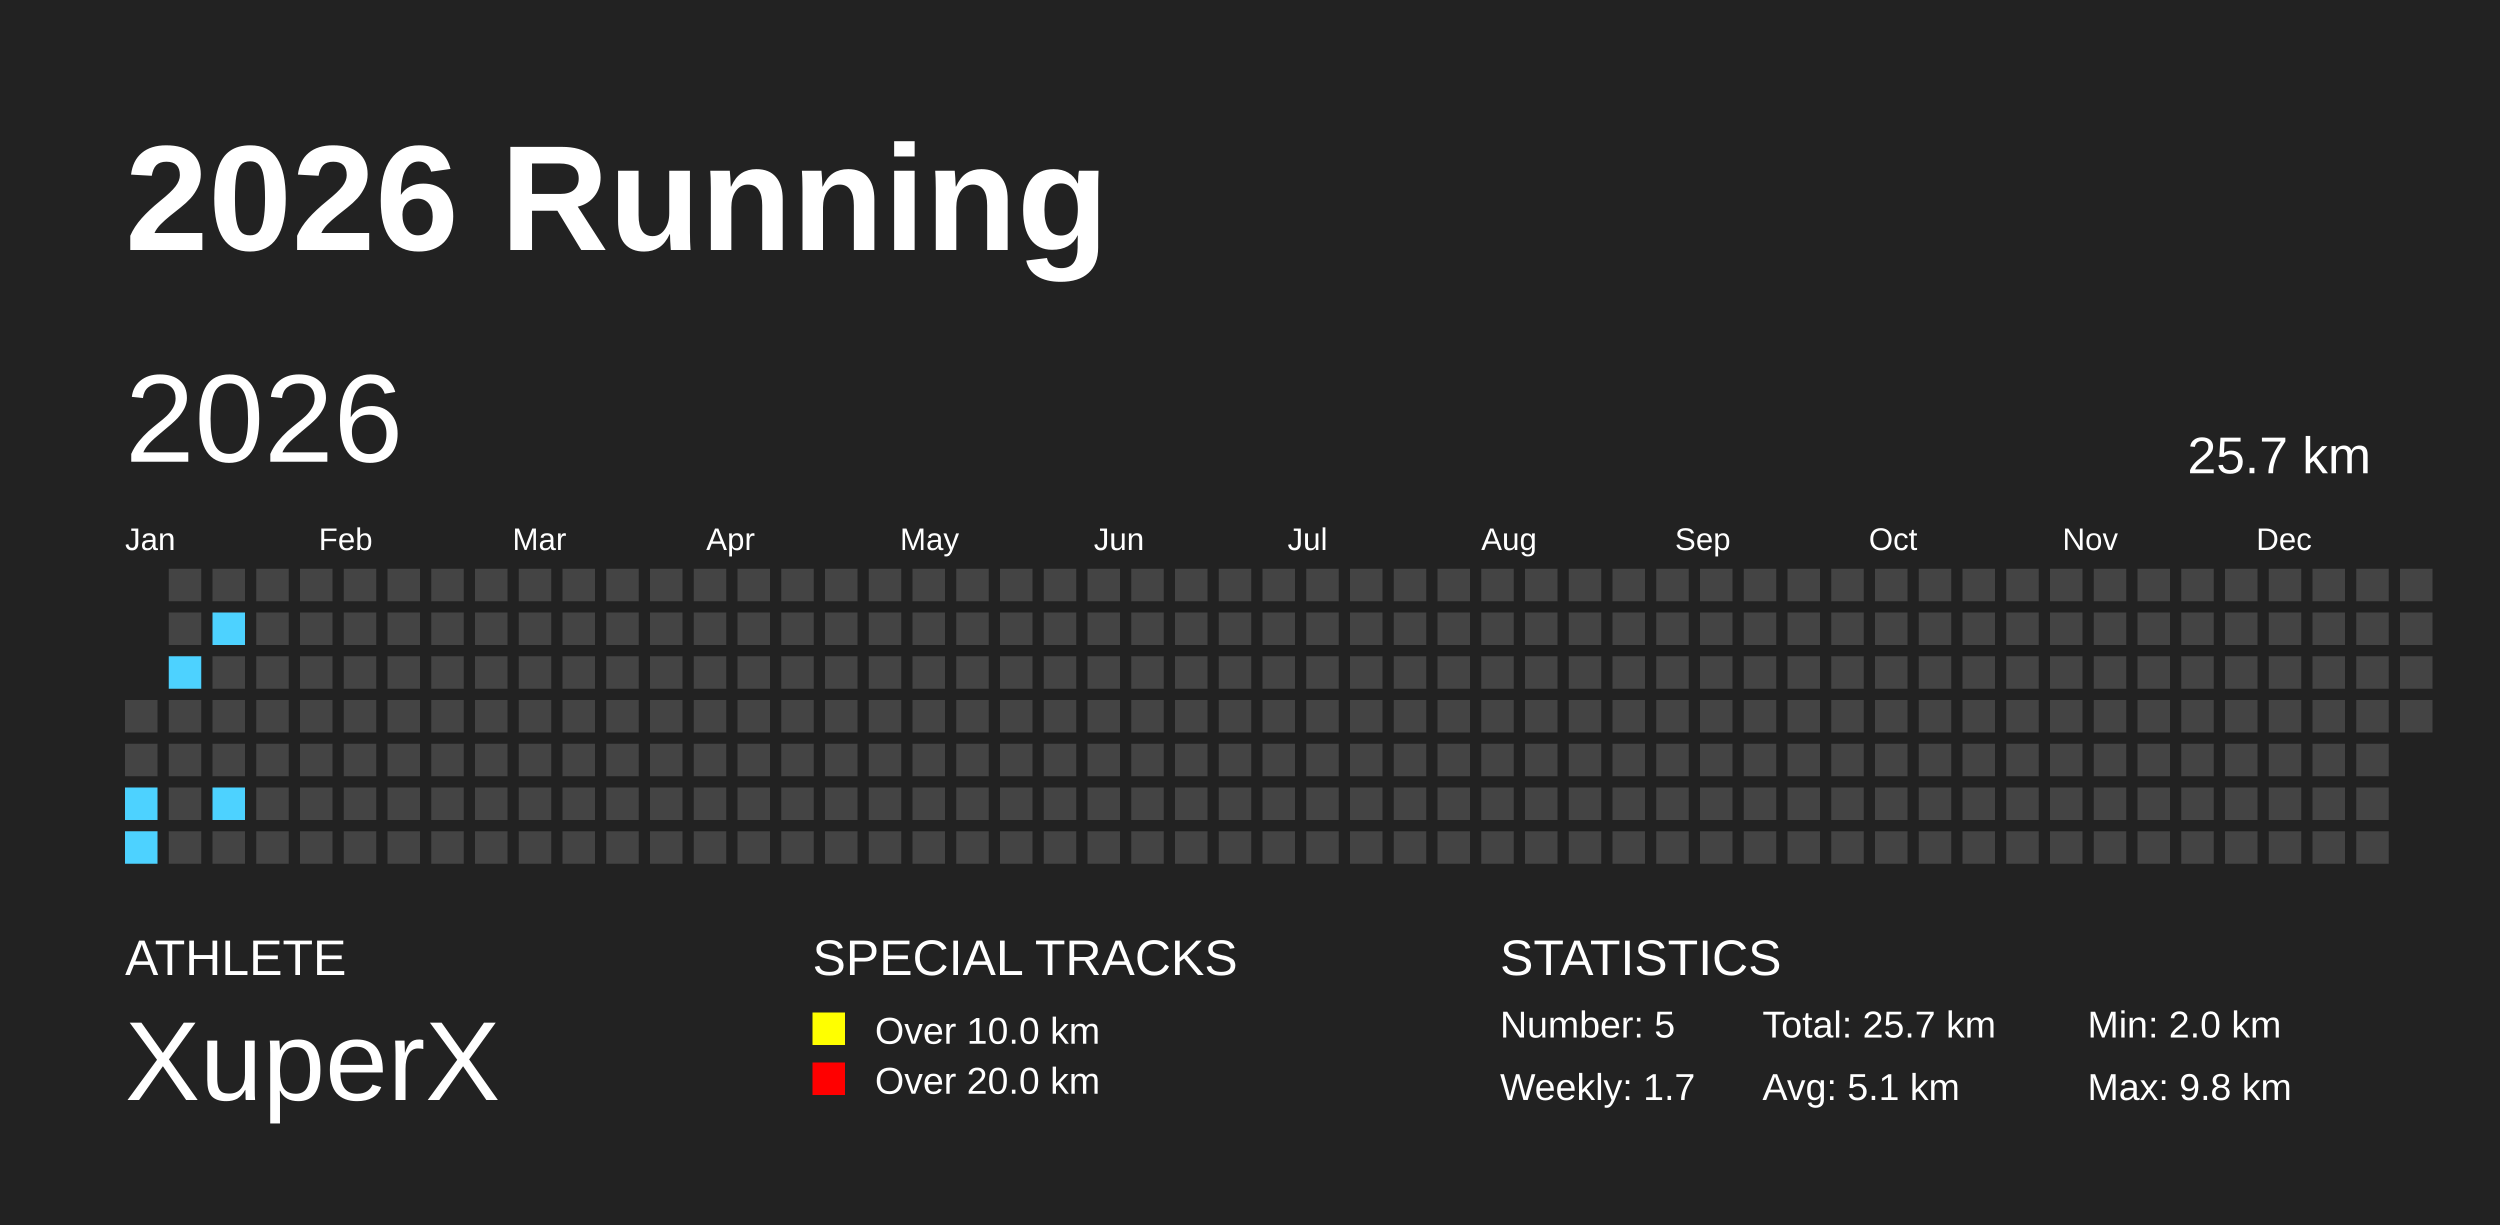
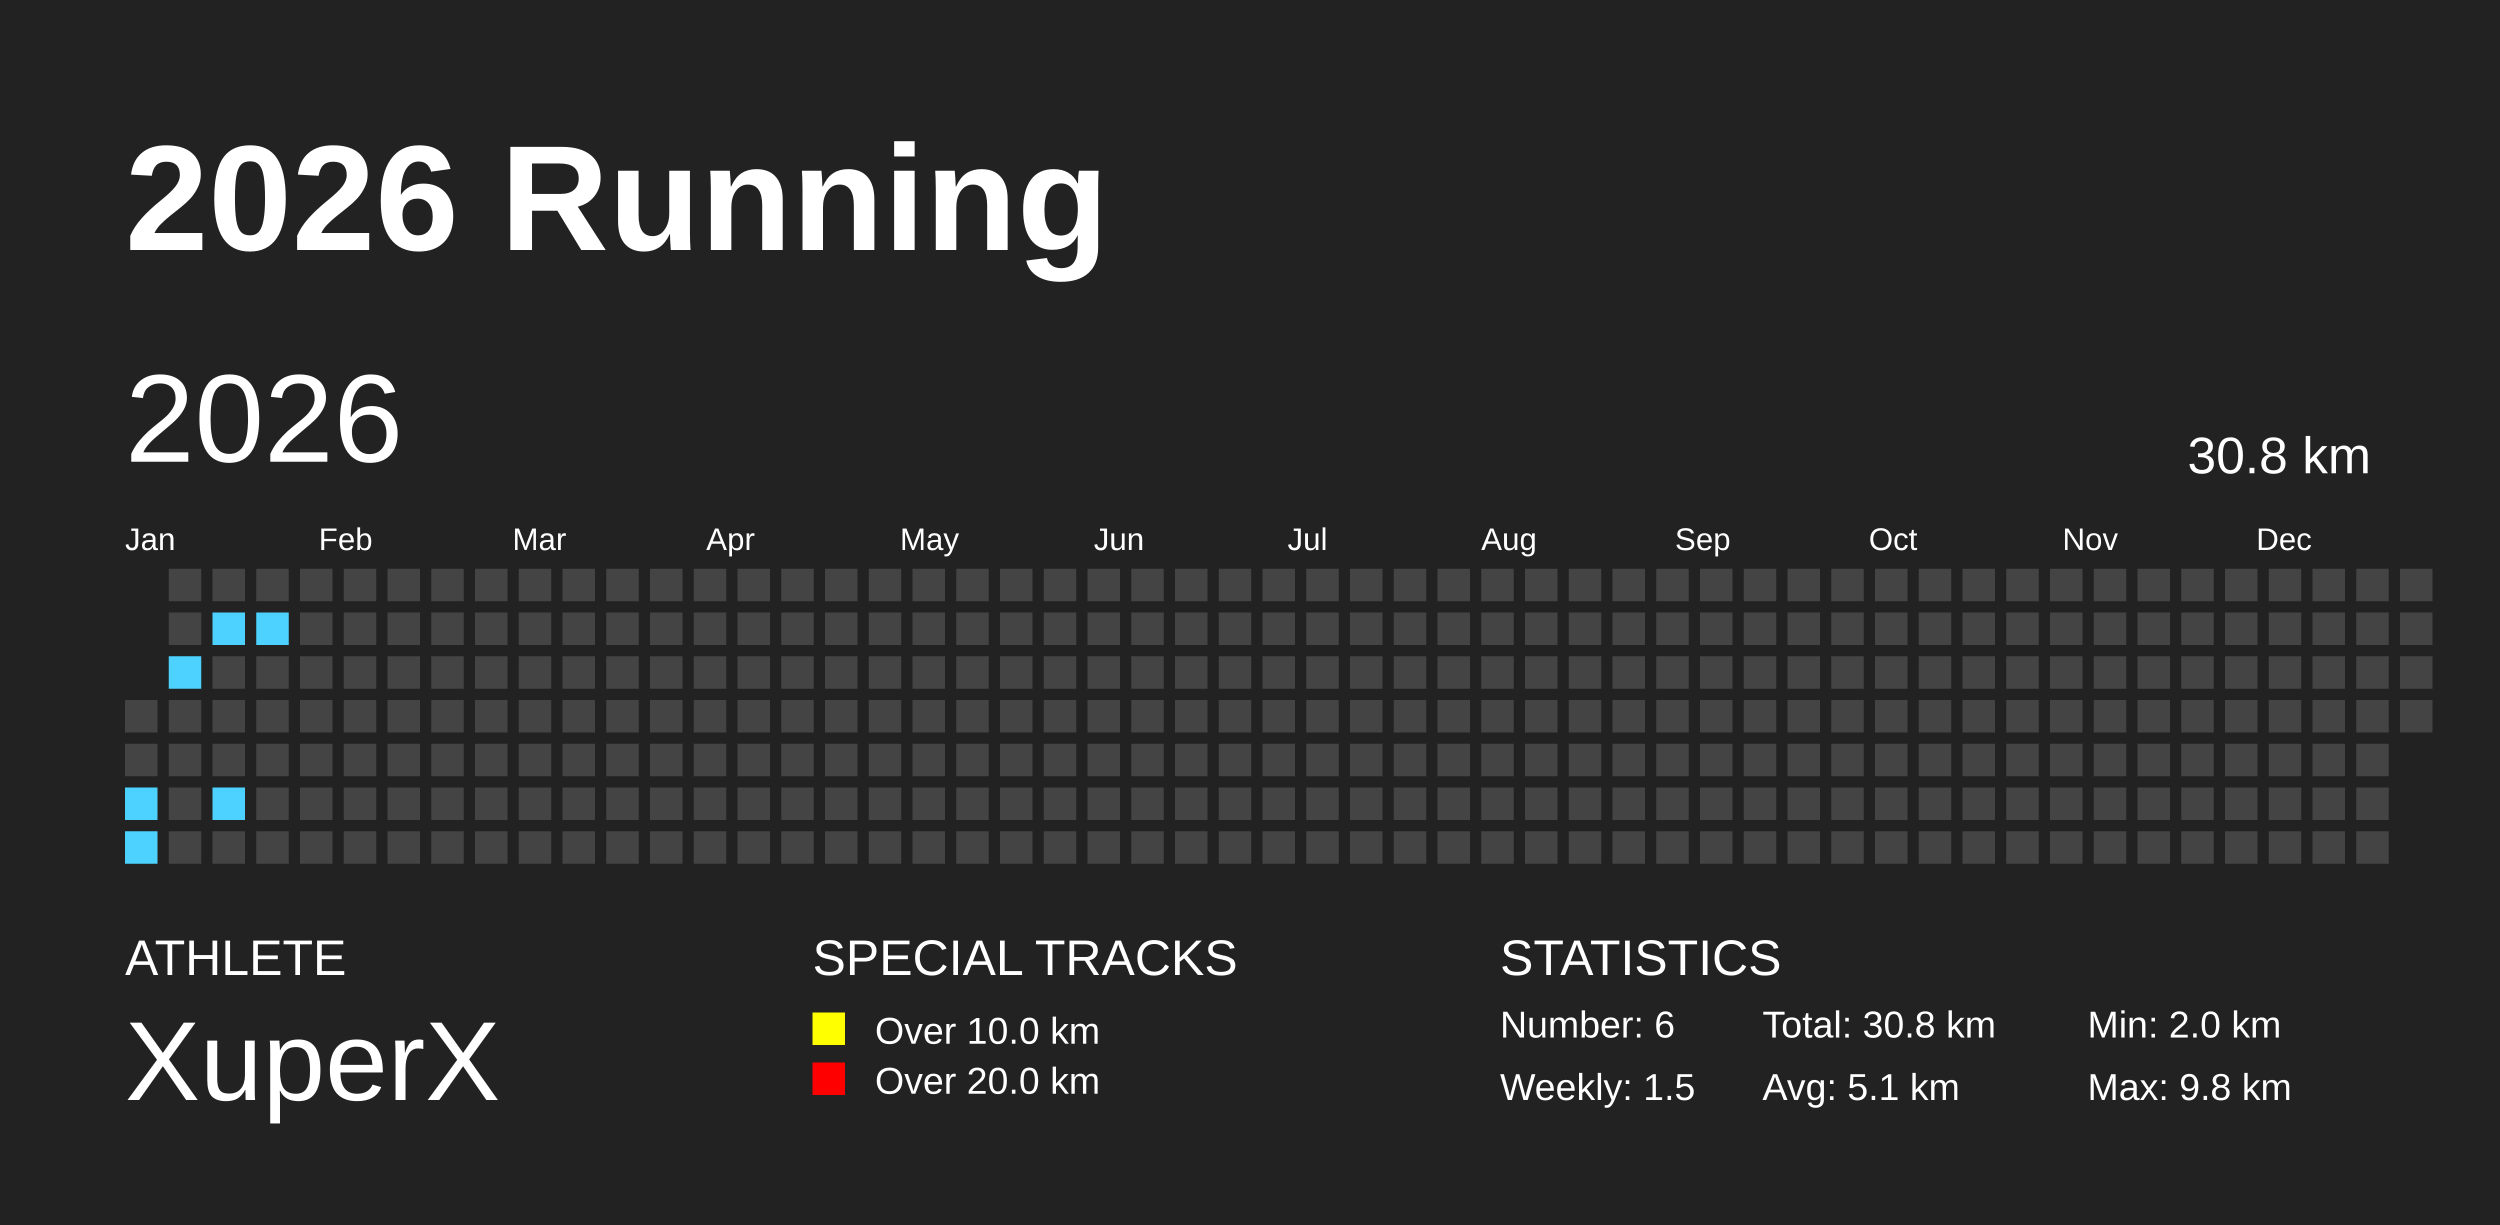
<svg xmlns="http://www.w3.org/2000/svg" baseProfile="full" height="98mm" version="1.1" viewBox="0,0,200,98" width="200mm">
  <defs />
  <rect fill="#222222" height="98" width="200" x="0" y="0" />
  <text fill="#FFFFFF" style="font-size:12px; font-family:Arial; font-weight:bold;" x="10" y="20">2026 Running</text>
  <text fill="#FFFFFF" style="font-size:4px; font-family:Arial" x="10" y="78">ATHLETE</text>
  <text fill="#FFFFFF" style="font-size:9px; font-family:Arial" x="10" y="88">XuperX</text>
  <text fill="#FFFFFF" style="font-size:4px; font-family:Arial" x="65" y="78">SPECIAL TRACKS</text>
  <rect fill="yellow" height="2.6" width="2.6" x="65" y="81" />
  <text fill="#FFFFFF" style="font-size:3px; font-family:Arial" x="70" y="83.5">Over 10.0 km</text>
  <rect fill="red" height="2.6" width="2.6" x="65" y="85" />
  <text fill="#FFFFFF" style="font-size:3px; font-family:Arial" x="70" y="87.5">Over 20.0 km</text>
  <text fill="#FFFFFF" style="font-size:4px; font-family:Arial" x="120" y="78">STATISTICS</text>
-   <text fill="#FFFFFF" style="font-size:3px; font-family:Arial" x="120" y="83">Number: 5</text>
-   <text fill="#FFFFFF" style="font-size:3px; font-family:Arial" x="120" y="88">Weekly: 1.7</text>
-   <text fill="#FFFFFF" style="font-size:3px; font-family:Arial" x="141" y="83">Total: 25.7 km</text>
+   <text fill="#FFFFFF" style="font-size:3px; font-family:Arial" x="120" y="83">Number: 6</text>
+   <text fill="#FFFFFF" style="font-size:3px; font-family:Arial" x="120" y="88">Weekly: 1.5</text>
+   <text fill="#FFFFFF" style="font-size:3px; font-family:Arial" x="141" y="83">Total: 30.8 km</text>
  <text fill="#FFFFFF" style="font-size:3px; font-family:Arial" x="141" y="88">Avg: 5.1 km</text>
  <text fill="#FFFFFF" style="font-size:3px; font-family:Arial" x="167" y="83">Min: 2.0 km</text>
  <text fill="#FFFFFF" style="font-size:3px; font-family:Arial" x="167" y="88">Max: 9.8 km</text>
  <text dominant-baseline="hanging" fill="#FFFFFF" style="font-size:10.0px; font-family:Arial;" x="10" y="30">2026</text>
-   <text dominant-baseline="hanging" fill="#FFFFFF" style="font-size:4.125px; font-family:Arial;" x="175" y="35">25.7 km</text>
+   <text dominant-baseline="hanging" fill="#FFFFFF" style="font-size:4.125px; font-family:Arial;" x="175" y="35">30.8 km</text>
  <text fill="#FFFFFF" style="font-size:2.5px; font-family:Arial" x="10.0" y="44">Jan</text>
  <text fill="#FFFFFF" style="font-size:2.5px; font-family:Arial" x="25.5" y="44">Feb</text>
  <text fill="#FFFFFF" style="font-size:2.5px; font-family:Arial" x="41.0" y="44">Mar</text>
  <text fill="#FFFFFF" style="font-size:2.5px; font-family:Arial" x="56.5" y="44">Apr</text>
  <text fill="#FFFFFF" style="font-size:2.5px; font-family:Arial" x="72.0" y="44">May</text>
  <text fill="#FFFFFF" style="font-size:2.5px; font-family:Arial" x="87.5" y="44">Jun</text>
  <text fill="#FFFFFF" style="font-size:2.5px; font-family:Arial" x="103.0" y="44">Jul</text>
  <text fill="#FFFFFF" style="font-size:2.5px; font-family:Arial" x="118.5" y="44">Aug</text>
  <text fill="#FFFFFF" style="font-size:2.5px; font-family:Arial" x="134.0" y="44">Sep</text>
  <text fill="#FFFFFF" style="font-size:2.5px; font-family:Arial" x="149.5" y="44">Oct</text>
  <text fill="#FFFFFF" style="font-size:2.5px; font-family:Arial" x="165.0" y="44">Nov</text>
  <text fill="#FFFFFF" style="font-size:2.5px; font-family:Arial" x="180.5" y="44">Dec</text>
  <rect fill="#444444" height="2.6" width="2.6" x="10.0" y="56.0" />
  <rect fill="#444444" height="2.6" width="2.6" x="10.0" y="59.5" />
  <rect fill="#4DD2FF" height="2.6" width="2.6" x="10.0" y="63.0" />
  <rect fill="#4DD2FF" height="2.6" width="2.6" x="10.0" y="66.5" />
  <rect fill="#444444" height="2.6" width="2.6" x="13.5" y="45.5" />
  <rect fill="#444444" height="2.6" width="2.6" x="13.5" y="49.0" />
  <rect fill="#4DD2FF" height="2.6" width="2.6" x="13.5" y="52.5" />
  <rect fill="#444444" height="2.6" width="2.6" x="13.5" y="56.0" />
  <rect fill="#444444" height="2.6" width="2.6" x="13.5" y="59.5" />
  <rect fill="#444444" height="2.6" width="2.6" x="13.5" y="63.0" />
  <rect fill="#444444" height="2.6" width="2.6" x="13.5" y="66.5" />
  <rect fill="#444444" height="2.6" width="2.6" x="17.0" y="45.5" />
  <rect fill="#4DD2FF" height="2.6" width="2.6" x="17.0" y="49.0" />
  <rect fill="#444444" height="2.6" width="2.6" x="17.0" y="52.5" />
  <rect fill="#444444" height="2.6" width="2.6" x="17.0" y="56.0" />
  <rect fill="#444444" height="2.6" width="2.6" x="17.0" y="59.5" />
  <rect fill="#4DD2FF" height="2.6" width="2.6" x="17.0" y="63.0" />
  <rect fill="#444444" height="2.6" width="2.6" x="17.0" y="66.5" />
  <rect fill="#444444" height="2.6" width="2.6" x="20.5" y="45.5" />
-   <rect fill="#444444" height="2.6" width="2.6" x="20.5" y="49.0" />
+   <rect fill="#4DD2FF" height="2.6" width="2.6" x="20.5" y="49.0" />
  <rect fill="#444444" height="2.6" width="2.6" x="20.5" y="52.5" />
  <rect fill="#444444" height="2.6" width="2.6" x="20.5" y="56.0" />
  <rect fill="#444444" height="2.6" width="2.6" x="20.5" y="59.5" />
  <rect fill="#444444" height="2.6" width="2.6" x="20.5" y="63.0" />
  <rect fill="#444444" height="2.6" width="2.6" x="20.5" y="66.5" />
  <rect fill="#444444" height="2.6" width="2.6" x="24.0" y="45.5" />
  <rect fill="#444444" height="2.6" width="2.6" x="24.0" y="49.0" />
  <rect fill="#444444" height="2.6" width="2.6" x="24.0" y="52.5" />
  <rect fill="#444444" height="2.6" width="2.6" x="24.0" y="56.0" />
  <rect fill="#444444" height="2.6" width="2.6" x="24.0" y="59.5" />
  <rect fill="#444444" height="2.6" width="2.6" x="24.0" y="63.0" />
  <rect fill="#444444" height="2.6" width="2.6" x="24.0" y="66.5" />
  <rect fill="#444444" height="2.6" width="2.6" x="27.5" y="45.5" />
  <rect fill="#444444" height="2.6" width="2.6" x="27.5" y="49.0" />
  <rect fill="#444444" height="2.6" width="2.6" x="27.5" y="52.5" />
  <rect fill="#444444" height="2.6" width="2.6" x="27.5" y="56.0" />
  <rect fill="#444444" height="2.6" width="2.6" x="27.5" y="59.5" />
  <rect fill="#444444" height="2.6" width="2.6" x="27.5" y="63.0" />
  <rect fill="#444444" height="2.6" width="2.6" x="27.5" y="66.5" />
  <rect fill="#444444" height="2.6" width="2.6" x="31.0" y="45.5" />
  <rect fill="#444444" height="2.6" width="2.6" x="31.0" y="49.0" />
  <rect fill="#444444" height="2.6" width="2.6" x="31.0" y="52.5" />
  <rect fill="#444444" height="2.6" width="2.6" x="31.0" y="56.0" />
  <rect fill="#444444" height="2.6" width="2.6" x="31.0" y="59.5" />
  <rect fill="#444444" height="2.6" width="2.6" x="31.0" y="63.0" />
  <rect fill="#444444" height="2.6" width="2.6" x="31.0" y="66.5" />
  <rect fill="#444444" height="2.6" width="2.6" x="34.5" y="45.5" />
  <rect fill="#444444" height="2.6" width="2.6" x="34.5" y="49.0" />
  <rect fill="#444444" height="2.6" width="2.6" x="34.5" y="52.5" />
  <rect fill="#444444" height="2.6" width="2.6" x="34.5" y="56.0" />
  <rect fill="#444444" height="2.6" width="2.6" x="34.5" y="59.5" />
  <rect fill="#444444" height="2.6" width="2.6" x="34.5" y="63.0" />
  <rect fill="#444444" height="2.6" width="2.6" x="34.5" y="66.5" />
  <rect fill="#444444" height="2.6" width="2.6" x="38.0" y="45.5" />
  <rect fill="#444444" height="2.6" width="2.6" x="38.0" y="49.0" />
  <rect fill="#444444" height="2.6" width="2.6" x="38.0" y="52.5" />
  <rect fill="#444444" height="2.6" width="2.6" x="38.0" y="56.0" />
  <rect fill="#444444" height="2.6" width="2.6" x="38.0" y="59.5" />
  <rect fill="#444444" height="2.6" width="2.6" x="38.0" y="63.0" />
  <rect fill="#444444" height="2.6" width="2.6" x="38.0" y="66.5" />
  <rect fill="#444444" height="2.6" width="2.6" x="41.5" y="45.5" />
  <rect fill="#444444" height="2.6" width="2.6" x="41.5" y="49.0" />
  <rect fill="#444444" height="2.6" width="2.6" x="41.5" y="52.5" />
  <rect fill="#444444" height="2.6" width="2.6" x="41.5" y="56.0" />
  <rect fill="#444444" height="2.6" width="2.6" x="41.5" y="59.5" />
  <rect fill="#444444" height="2.6" width="2.6" x="41.5" y="63.0" />
  <rect fill="#444444" height="2.6" width="2.6" x="41.5" y="66.5" />
  <rect fill="#444444" height="2.6" width="2.6" x="45.0" y="45.5" />
  <rect fill="#444444" height="2.6" width="2.6" x="45.0" y="49.0" />
  <rect fill="#444444" height="2.6" width="2.6" x="45.0" y="52.5" />
  <rect fill="#444444" height="2.6" width="2.6" x="45.0" y="56.0" />
  <rect fill="#444444" height="2.6" width="2.6" x="45.0" y="59.5" />
  <rect fill="#444444" height="2.6" width="2.6" x="45.0" y="63.0" />
  <rect fill="#444444" height="2.6" width="2.6" x="45.0" y="66.5" />
  <rect fill="#444444" height="2.6" width="2.6" x="48.5" y="45.5" />
  <rect fill="#444444" height="2.6" width="2.6" x="48.5" y="49.0" />
  <rect fill="#444444" height="2.6" width="2.6" x="48.5" y="52.5" />
  <rect fill="#444444" height="2.6" width="2.6" x="48.5" y="56.0" />
  <rect fill="#444444" height="2.6" width="2.6" x="48.5" y="59.5" />
  <rect fill="#444444" height="2.6" width="2.6" x="48.5" y="63.0" />
  <rect fill="#444444" height="2.6" width="2.6" x="48.5" y="66.5" />
  <rect fill="#444444" height="2.6" width="2.6" x="52.0" y="45.5" />
  <rect fill="#444444" height="2.6" width="2.6" x="52.0" y="49.0" />
  <rect fill="#444444" height="2.6" width="2.6" x="52.0" y="52.5" />
  <rect fill="#444444" height="2.6" width="2.6" x="52.0" y="56.0" />
  <rect fill="#444444" height="2.6" width="2.6" x="52.0" y="59.5" />
  <rect fill="#444444" height="2.6" width="2.6" x="52.0" y="63.0" />
  <rect fill="#444444" height="2.6" width="2.6" x="52.0" y="66.5" />
  <rect fill="#444444" height="2.6" width="2.6" x="55.5" y="45.5" />
  <rect fill="#444444" height="2.6" width="2.6" x="55.5" y="49.0" />
  <rect fill="#444444" height="2.6" width="2.6" x="55.5" y="52.5" />
  <rect fill="#444444" height="2.6" width="2.6" x="55.5" y="56.0" />
  <rect fill="#444444" height="2.6" width="2.6" x="55.5" y="59.5" />
  <rect fill="#444444" height="2.6" width="2.6" x="55.5" y="63.0" />
  <rect fill="#444444" height="2.6" width="2.6" x="55.5" y="66.5" />
  <rect fill="#444444" height="2.6" width="2.6" x="59.0" y="45.5" />
  <rect fill="#444444" height="2.6" width="2.6" x="59.0" y="49.0" />
  <rect fill="#444444" height="2.6" width="2.6" x="59.0" y="52.5" />
  <rect fill="#444444" height="2.6" width="2.6" x="59.0" y="56.0" />
  <rect fill="#444444" height="2.6" width="2.6" x="59.0" y="59.5" />
  <rect fill="#444444" height="2.6" width="2.6" x="59.0" y="63.0" />
  <rect fill="#444444" height="2.6" width="2.6" x="59.0" y="66.5" />
  <rect fill="#444444" height="2.6" width="2.6" x="62.5" y="45.5" />
  <rect fill="#444444" height="2.6" width="2.6" x="62.5" y="49.0" />
  <rect fill="#444444" height="2.6" width="2.6" x="62.5" y="52.5" />
  <rect fill="#444444" height="2.6" width="2.6" x="62.5" y="56.0" />
  <rect fill="#444444" height="2.6" width="2.6" x="62.5" y="59.5" />
  <rect fill="#444444" height="2.6" width="2.6" x="62.5" y="63.0" />
  <rect fill="#444444" height="2.6" width="2.6" x="62.5" y="66.5" />
  <rect fill="#444444" height="2.6" width="2.6" x="66.0" y="45.5" />
  <rect fill="#444444" height="2.6" width="2.6" x="66.0" y="49.0" />
  <rect fill="#444444" height="2.6" width="2.6" x="66.0" y="52.5" />
  <rect fill="#444444" height="2.6" width="2.6" x="66.0" y="56.0" />
  <rect fill="#444444" height="2.6" width="2.6" x="66.0" y="59.5" />
  <rect fill="#444444" height="2.6" width="2.6" x="66.0" y="63.0" />
  <rect fill="#444444" height="2.6" width="2.6" x="66.0" y="66.5" />
  <rect fill="#444444" height="2.6" width="2.6" x="69.5" y="45.5" />
  <rect fill="#444444" height="2.6" width="2.6" x="69.5" y="49.0" />
  <rect fill="#444444" height="2.6" width="2.6" x="69.5" y="52.5" />
  <rect fill="#444444" height="2.6" width="2.6" x="69.5" y="56.0" />
  <rect fill="#444444" height="2.6" width="2.6" x="69.5" y="59.5" />
  <rect fill="#444444" height="2.6" width="2.6" x="69.5" y="63.0" />
  <rect fill="#444444" height="2.6" width="2.6" x="69.5" y="66.5" />
  <rect fill="#444444" height="2.6" width="2.6" x="73.0" y="45.5" />
  <rect fill="#444444" height="2.6" width="2.6" x="73.0" y="49.0" />
  <rect fill="#444444" height="2.6" width="2.6" x="73.0" y="52.5" />
  <rect fill="#444444" height="2.6" width="2.6" x="73.0" y="56.0" />
  <rect fill="#444444" height="2.6" width="2.6" x="73.0" y="59.5" />
  <rect fill="#444444" height="2.6" width="2.6" x="73.0" y="63.0" />
  <rect fill="#444444" height="2.6" width="2.6" x="73.0" y="66.5" />
  <rect fill="#444444" height="2.6" width="2.6" x="76.5" y="45.5" />
  <rect fill="#444444" height="2.6" width="2.6" x="76.5" y="49.0" />
  <rect fill="#444444" height="2.6" width="2.6" x="76.5" y="52.5" />
  <rect fill="#444444" height="2.6" width="2.6" x="76.5" y="56.0" />
  <rect fill="#444444" height="2.6" width="2.6" x="76.5" y="59.5" />
  <rect fill="#444444" height="2.6" width="2.6" x="76.5" y="63.0" />
  <rect fill="#444444" height="2.6" width="2.6" x="76.5" y="66.5" />
  <rect fill="#444444" height="2.6" width="2.6" x="80.0" y="45.5" />
  <rect fill="#444444" height="2.6" width="2.6" x="80.0" y="49.0" />
  <rect fill="#444444" height="2.6" width="2.6" x="80.0" y="52.5" />
  <rect fill="#444444" height="2.6" width="2.6" x="80.0" y="56.0" />
  <rect fill="#444444" height="2.6" width="2.6" x="80.0" y="59.5" />
  <rect fill="#444444" height="2.6" width="2.6" x="80.0" y="63.0" />
  <rect fill="#444444" height="2.6" width="2.6" x="80.0" y="66.5" />
  <rect fill="#444444" height="2.6" width="2.6" x="83.5" y="45.5" />
  <rect fill="#444444" height="2.6" width="2.6" x="83.5" y="49.0" />
  <rect fill="#444444" height="2.6" width="2.6" x="83.5" y="52.5" />
  <rect fill="#444444" height="2.6" width="2.6" x="83.5" y="56.0" />
  <rect fill="#444444" height="2.6" width="2.6" x="83.5" y="59.5" />
  <rect fill="#444444" height="2.6" width="2.6" x="83.5" y="63.0" />
  <rect fill="#444444" height="2.6" width="2.6" x="83.5" y="66.5" />
  <rect fill="#444444" height="2.6" width="2.6" x="87.0" y="45.5" />
  <rect fill="#444444" height="2.6" width="2.6" x="87.0" y="49.0" />
  <rect fill="#444444" height="2.6" width="2.6" x="87.0" y="52.5" />
  <rect fill="#444444" height="2.6" width="2.6" x="87.0" y="56.0" />
  <rect fill="#444444" height="2.6" width="2.6" x="87.0" y="59.5" />
  <rect fill="#444444" height="2.6" width="2.6" x="87.0" y="63.0" />
  <rect fill="#444444" height="2.6" width="2.6" x="87.0" y="66.5" />
  <rect fill="#444444" height="2.6" width="2.6" x="90.5" y="45.5" />
  <rect fill="#444444" height="2.6" width="2.6" x="90.5" y="49.0" />
  <rect fill="#444444" height="2.6" width="2.6" x="90.5" y="52.5" />
  <rect fill="#444444" height="2.6" width="2.6" x="90.5" y="56.0" />
  <rect fill="#444444" height="2.6" width="2.6" x="90.5" y="59.5" />
  <rect fill="#444444" height="2.6" width="2.6" x="90.5" y="63.0" />
  <rect fill="#444444" height="2.6" width="2.6" x="90.5" y="66.5" />
  <rect fill="#444444" height="2.6" width="2.6" x="94.0" y="45.5" />
  <rect fill="#444444" height="2.6" width="2.6" x="94.0" y="49.0" />
  <rect fill="#444444" height="2.6" width="2.6" x="94.0" y="52.5" />
  <rect fill="#444444" height="2.6" width="2.6" x="94.0" y="56.0" />
  <rect fill="#444444" height="2.6" width="2.6" x="94.0" y="59.5" />
  <rect fill="#444444" height="2.6" width="2.6" x="94.0" y="63.0" />
  <rect fill="#444444" height="2.6" width="2.6" x="94.0" y="66.5" />
  <rect fill="#444444" height="2.6" width="2.6" x="97.5" y="45.5" />
  <rect fill="#444444" height="2.6" width="2.6" x="97.5" y="49.0" />
  <rect fill="#444444" height="2.6" width="2.6" x="97.5" y="52.5" />
  <rect fill="#444444" height="2.6" width="2.6" x="97.5" y="56.0" />
  <rect fill="#444444" height="2.6" width="2.6" x="97.5" y="59.5" />
  <rect fill="#444444" height="2.6" width="2.6" x="97.5" y="63.0" />
  <rect fill="#444444" height="2.6" width="2.6" x="97.5" y="66.5" />
  <rect fill="#444444" height="2.6" width="2.6" x="101.0" y="45.5" />
  <rect fill="#444444" height="2.6" width="2.6" x="101.0" y="49.0" />
  <rect fill="#444444" height="2.6" width="2.6" x="101.0" y="52.5" />
  <rect fill="#444444" height="2.6" width="2.6" x="101.0" y="56.0" />
  <rect fill="#444444" height="2.6" width="2.6" x="101.0" y="59.5" />
  <rect fill="#444444" height="2.6" width="2.6" x="101.0" y="63.0" />
  <rect fill="#444444" height="2.6" width="2.6" x="101.0" y="66.5" />
  <rect fill="#444444" height="2.6" width="2.6" x="104.5" y="45.5" />
  <rect fill="#444444" height="2.6" width="2.6" x="104.5" y="49.0" />
  <rect fill="#444444" height="2.6" width="2.6" x="104.5" y="52.5" />
  <rect fill="#444444" height="2.6" width="2.6" x="104.5" y="56.0" />
  <rect fill="#444444" height="2.6" width="2.6" x="104.5" y="59.5" />
  <rect fill="#444444" height="2.6" width="2.6" x="104.5" y="63.0" />
  <rect fill="#444444" height="2.6" width="2.6" x="104.5" y="66.5" />
  <rect fill="#444444" height="2.6" width="2.6" x="108.0" y="45.5" />
  <rect fill="#444444" height="2.6" width="2.6" x="108.0" y="49.0" />
  <rect fill="#444444" height="2.6" width="2.6" x="108.0" y="52.5" />
  <rect fill="#444444" height="2.6" width="2.6" x="108.0" y="56.0" />
  <rect fill="#444444" height="2.6" width="2.6" x="108.0" y="59.5" />
  <rect fill="#444444" height="2.6" width="2.6" x="108.0" y="63.0" />
  <rect fill="#444444" height="2.6" width="2.6" x="108.0" y="66.5" />
  <rect fill="#444444" height="2.6" width="2.6" x="111.5" y="45.5" />
  <rect fill="#444444" height="2.6" width="2.6" x="111.5" y="49.0" />
  <rect fill="#444444" height="2.6" width="2.6" x="111.5" y="52.5" />
  <rect fill="#444444" height="2.6" width="2.6" x="111.5" y="56.0" />
  <rect fill="#444444" height="2.6" width="2.6" x="111.5" y="59.5" />
  <rect fill="#444444" height="2.6" width="2.6" x="111.5" y="63.0" />
  <rect fill="#444444" height="2.6" width="2.6" x="111.5" y="66.5" />
  <rect fill="#444444" height="2.6" width="2.6" x="115.0" y="45.5" />
  <rect fill="#444444" height="2.6" width="2.6" x="115.0" y="49.0" />
  <rect fill="#444444" height="2.6" width="2.6" x="115.0" y="52.5" />
  <rect fill="#444444" height="2.6" width="2.6" x="115.0" y="56.0" />
  <rect fill="#444444" height="2.6" width="2.6" x="115.0" y="59.5" />
  <rect fill="#444444" height="2.6" width="2.6" x="115.0" y="63.0" />
  <rect fill="#444444" height="2.6" width="2.6" x="115.0" y="66.5" />
  <rect fill="#444444" height="2.6" width="2.6" x="118.5" y="45.5" />
  <rect fill="#444444" height="2.6" width="2.6" x="118.5" y="49.0" />
  <rect fill="#444444" height="2.6" width="2.6" x="118.5" y="52.5" />
  <rect fill="#444444" height="2.6" width="2.6" x="118.5" y="56.0" />
  <rect fill="#444444" height="2.6" width="2.6" x="118.5" y="59.5" />
  <rect fill="#444444" height="2.6" width="2.6" x="118.5" y="63.0" />
  <rect fill="#444444" height="2.6" width="2.6" x="118.5" y="66.5" />
  <rect fill="#444444" height="2.6" width="2.6" x="122.0" y="45.5" />
  <rect fill="#444444" height="2.6" width="2.6" x="122.0" y="49.0" />
  <rect fill="#444444" height="2.6" width="2.6" x="122.0" y="52.5" />
  <rect fill="#444444" height="2.6" width="2.6" x="122.0" y="56.0" />
  <rect fill="#444444" height="2.6" width="2.6" x="122.0" y="59.5" />
  <rect fill="#444444" height="2.6" width="2.6" x="122.0" y="63.0" />
  <rect fill="#444444" height="2.6" width="2.6" x="122.0" y="66.5" />
  <rect fill="#444444" height="2.6" width="2.6" x="125.5" y="45.5" />
  <rect fill="#444444" height="2.6" width="2.6" x="125.5" y="49.0" />
  <rect fill="#444444" height="2.6" width="2.6" x="125.5" y="52.5" />
  <rect fill="#444444" height="2.6" width="2.6" x="125.5" y="56.0" />
  <rect fill="#444444" height="2.6" width="2.6" x="125.5" y="59.5" />
  <rect fill="#444444" height="2.6" width="2.6" x="125.5" y="63.0" />
  <rect fill="#444444" height="2.6" width="2.6" x="125.5" y="66.5" />
  <rect fill="#444444" height="2.6" width="2.6" x="129.0" y="45.5" />
  <rect fill="#444444" height="2.6" width="2.6" x="129.0" y="49.0" />
  <rect fill="#444444" height="2.6" width="2.6" x="129.0" y="52.5" />
  <rect fill="#444444" height="2.6" width="2.6" x="129.0" y="56.0" />
  <rect fill="#444444" height="2.6" width="2.6" x="129.0" y="59.5" />
  <rect fill="#444444" height="2.6" width="2.6" x="129.0" y="63.0" />
  <rect fill="#444444" height="2.6" width="2.6" x="129.0" y="66.5" />
  <rect fill="#444444" height="2.6" width="2.6" x="132.5" y="45.5" />
  <rect fill="#444444" height="2.6" width="2.6" x="132.5" y="49.0" />
  <rect fill="#444444" height="2.6" width="2.6" x="132.5" y="52.5" />
  <rect fill="#444444" height="2.6" width="2.6" x="132.5" y="56.0" />
  <rect fill="#444444" height="2.6" width="2.6" x="132.5" y="59.5" />
  <rect fill="#444444" height="2.6" width="2.6" x="132.5" y="63.0" />
  <rect fill="#444444" height="2.6" width="2.6" x="132.5" y="66.5" />
  <rect fill="#444444" height="2.6" width="2.6" x="136.0" y="45.5" />
  <rect fill="#444444" height="2.6" width="2.6" x="136.0" y="49.0" />
  <rect fill="#444444" height="2.6" width="2.6" x="136.0" y="52.5" />
  <rect fill="#444444" height="2.6" width="2.6" x="136.0" y="56.0" />
  <rect fill="#444444" height="2.6" width="2.6" x="136.0" y="59.5" />
  <rect fill="#444444" height="2.6" width="2.6" x="136.0" y="63.0" />
  <rect fill="#444444" height="2.6" width="2.6" x="136.0" y="66.5" />
  <rect fill="#444444" height="2.6" width="2.6" x="139.5" y="45.5" />
  <rect fill="#444444" height="2.6" width="2.6" x="139.5" y="49.0" />
  <rect fill="#444444" height="2.6" width="2.6" x="139.5" y="52.5" />
  <rect fill="#444444" height="2.6" width="2.6" x="139.5" y="56.0" />
  <rect fill="#444444" height="2.6" width="2.6" x="139.5" y="59.5" />
  <rect fill="#444444" height="2.6" width="2.6" x="139.5" y="63.0" />
  <rect fill="#444444" height="2.6" width="2.6" x="139.5" y="66.5" />
  <rect fill="#444444" height="2.6" width="2.6" x="143.0" y="45.5" />
  <rect fill="#444444" height="2.6" width="2.6" x="143.0" y="49.0" />
  <rect fill="#444444" height="2.6" width="2.6" x="143.0" y="52.5" />
  <rect fill="#444444" height="2.6" width="2.6" x="143.0" y="56.0" />
  <rect fill="#444444" height="2.6" width="2.6" x="143.0" y="59.5" />
  <rect fill="#444444" height="2.6" width="2.6" x="143.0" y="63.0" />
  <rect fill="#444444" height="2.6" width="2.6" x="143.0" y="66.5" />
  <rect fill="#444444" height="2.6" width="2.6" x="146.5" y="45.5" />
  <rect fill="#444444" height="2.6" width="2.6" x="146.5" y="49.0" />
  <rect fill="#444444" height="2.6" width="2.6" x="146.5" y="52.5" />
  <rect fill="#444444" height="2.6" width="2.6" x="146.5" y="56.0" />
  <rect fill="#444444" height="2.6" width="2.6" x="146.5" y="59.5" />
  <rect fill="#444444" height="2.6" width="2.6" x="146.5" y="63.0" />
  <rect fill="#444444" height="2.6" width="2.6" x="146.5" y="66.5" />
  <rect fill="#444444" height="2.6" width="2.6" x="150.0" y="45.5" />
  <rect fill="#444444" height="2.6" width="2.6" x="150.0" y="49.0" />
  <rect fill="#444444" height="2.6" width="2.6" x="150.0" y="52.5" />
  <rect fill="#444444" height="2.6" width="2.6" x="150.0" y="56.0" />
  <rect fill="#444444" height="2.6" width="2.6" x="150.0" y="59.5" />
  <rect fill="#444444" height="2.6" width="2.6" x="150.0" y="63.0" />
  <rect fill="#444444" height="2.6" width="2.6" x="150.0" y="66.5" />
  <rect fill="#444444" height="2.6" width="2.6" x="153.5" y="45.5" />
  <rect fill="#444444" height="2.6" width="2.6" x="153.5" y="49.0" />
  <rect fill="#444444" height="2.6" width="2.6" x="153.5" y="52.5" />
  <rect fill="#444444" height="2.6" width="2.6" x="153.5" y="56.0" />
  <rect fill="#444444" height="2.6" width="2.6" x="153.5" y="59.5" />
  <rect fill="#444444" height="2.6" width="2.6" x="153.5" y="63.0" />
  <rect fill="#444444" height="2.6" width="2.6" x="153.5" y="66.5" />
  <rect fill="#444444" height="2.6" width="2.6" x="157.0" y="45.5" />
  <rect fill="#444444" height="2.6" width="2.6" x="157.0" y="49.0" />
  <rect fill="#444444" height="2.6" width="2.6" x="157.0" y="52.5" />
  <rect fill="#444444" height="2.6" width="2.6" x="157.0" y="56.0" />
  <rect fill="#444444" height="2.6" width="2.6" x="157.0" y="59.5" />
  <rect fill="#444444" height="2.6" width="2.6" x="157.0" y="63.0" />
  <rect fill="#444444" height="2.6" width="2.6" x="157.0" y="66.5" />
  <rect fill="#444444" height="2.6" width="2.6" x="160.5" y="45.5" />
  <rect fill="#444444" height="2.6" width="2.6" x="160.5" y="49.0" />
  <rect fill="#444444" height="2.6" width="2.6" x="160.5" y="52.5" />
  <rect fill="#444444" height="2.6" width="2.6" x="160.5" y="56.0" />
  <rect fill="#444444" height="2.6" width="2.6" x="160.5" y="59.5" />
  <rect fill="#444444" height="2.6" width="2.6" x="160.5" y="63.0" />
  <rect fill="#444444" height="2.6" width="2.6" x="160.5" y="66.5" />
  <rect fill="#444444" height="2.6" width="2.6" x="164.0" y="45.5" />
  <rect fill="#444444" height="2.6" width="2.6" x="164.0" y="49.0" />
  <rect fill="#444444" height="2.6" width="2.6" x="164.0" y="52.5" />
  <rect fill="#444444" height="2.6" width="2.6" x="164.0" y="56.0" />
  <rect fill="#444444" height="2.6" width="2.6" x="164.0" y="59.5" />
  <rect fill="#444444" height="2.6" width="2.6" x="164.0" y="63.0" />
  <rect fill="#444444" height="2.6" width="2.6" x="164.0" y="66.5" />
  <rect fill="#444444" height="2.6" width="2.6" x="167.5" y="45.5" />
  <rect fill="#444444" height="2.6" width="2.6" x="167.5" y="49.0" />
  <rect fill="#444444" height="2.6" width="2.6" x="167.5" y="52.5" />
  <rect fill="#444444" height="2.6" width="2.6" x="167.5" y="56.0" />
  <rect fill="#444444" height="2.6" width="2.6" x="167.5" y="59.5" />
  <rect fill="#444444" height="2.6" width="2.6" x="167.5" y="63.0" />
  <rect fill="#444444" height="2.6" width="2.6" x="167.5" y="66.5" />
  <rect fill="#444444" height="2.6" width="2.6" x="171.0" y="45.5" />
  <rect fill="#444444" height="2.6" width="2.6" x="171.0" y="49.0" />
  <rect fill="#444444" height="2.6" width="2.6" x="171.0" y="52.5" />
  <rect fill="#444444" height="2.6" width="2.6" x="171.0" y="56.0" />
  <rect fill="#444444" height="2.6" width="2.6" x="171.0" y="59.5" />
  <rect fill="#444444" height="2.6" width="2.6" x="171.0" y="63.0" />
  <rect fill="#444444" height="2.6" width="2.6" x="171.0" y="66.5" />
  <rect fill="#444444" height="2.6" width="2.6" x="174.5" y="45.5" />
  <rect fill="#444444" height="2.6" width="2.6" x="174.5" y="49.0" />
  <rect fill="#444444" height="2.6" width="2.6" x="174.5" y="52.5" />
  <rect fill="#444444" height="2.6" width="2.6" x="174.5" y="56.0" />
  <rect fill="#444444" height="2.6" width="2.6" x="174.5" y="59.5" />
  <rect fill="#444444" height="2.6" width="2.6" x="174.5" y="63.0" />
  <rect fill="#444444" height="2.6" width="2.6" x="174.5" y="66.5" />
  <rect fill="#444444" height="2.6" width="2.6" x="178.0" y="45.5" />
  <rect fill="#444444" height="2.6" width="2.6" x="178.0" y="49.0" />
  <rect fill="#444444" height="2.6" width="2.6" x="178.0" y="52.5" />
  <rect fill="#444444" height="2.6" width="2.6" x="178.0" y="56.0" />
  <rect fill="#444444" height="2.6" width="2.6" x="178.0" y="59.5" />
  <rect fill="#444444" height="2.6" width="2.6" x="178.0" y="63.0" />
  <rect fill="#444444" height="2.6" width="2.6" x="178.0" y="66.5" />
  <rect fill="#444444" height="2.6" width="2.6" x="181.5" y="45.5" />
  <rect fill="#444444" height="2.6" width="2.6" x="181.5" y="49.0" />
  <rect fill="#444444" height="2.6" width="2.6" x="181.5" y="52.5" />
  <rect fill="#444444" height="2.6" width="2.6" x="181.5" y="56.0" />
  <rect fill="#444444" height="2.6" width="2.6" x="181.5" y="59.5" />
  <rect fill="#444444" height="2.6" width="2.6" x="181.5" y="63.0" />
  <rect fill="#444444" height="2.6" width="2.6" x="181.5" y="66.5" />
  <rect fill="#444444" height="2.6" width="2.6" x="185.0" y="45.5" />
  <rect fill="#444444" height="2.6" width="2.6" x="185.0" y="49.0" />
  <rect fill="#444444" height="2.6" width="2.6" x="185.0" y="52.5" />
  <rect fill="#444444" height="2.6" width="2.6" x="185.0" y="56.0" />
  <rect fill="#444444" height="2.6" width="2.6" x="185.0" y="59.5" />
  <rect fill="#444444" height="2.6" width="2.6" x="185.0" y="63.0" />
  <rect fill="#444444" height="2.6" width="2.6" x="185.0" y="66.5" />
  <rect fill="#444444" height="2.6" width="2.6" x="188.5" y="45.5" />
  <rect fill="#444444" height="2.6" width="2.6" x="188.5" y="49.0" />
  <rect fill="#444444" height="2.6" width="2.6" x="188.5" y="52.5" />
  <rect fill="#444444" height="2.6" width="2.6" x="188.5" y="56.0" />
  <rect fill="#444444" height="2.6" width="2.6" x="188.5" y="59.5" />
  <rect fill="#444444" height="2.6" width="2.6" x="188.5" y="63.0" />
  <rect fill="#444444" height="2.6" width="2.6" x="188.5" y="66.5" />
  <rect fill="#444444" height="2.6" width="2.6" x="192.0" y="45.5" />
  <rect fill="#444444" height="2.6" width="2.6" x="192.0" y="49.0" />
  <rect fill="#444444" height="2.6" width="2.6" x="192.0" y="52.5" />
  <rect fill="#444444" height="2.6" width="2.6" x="192.0" y="56.0" />
</svg>
